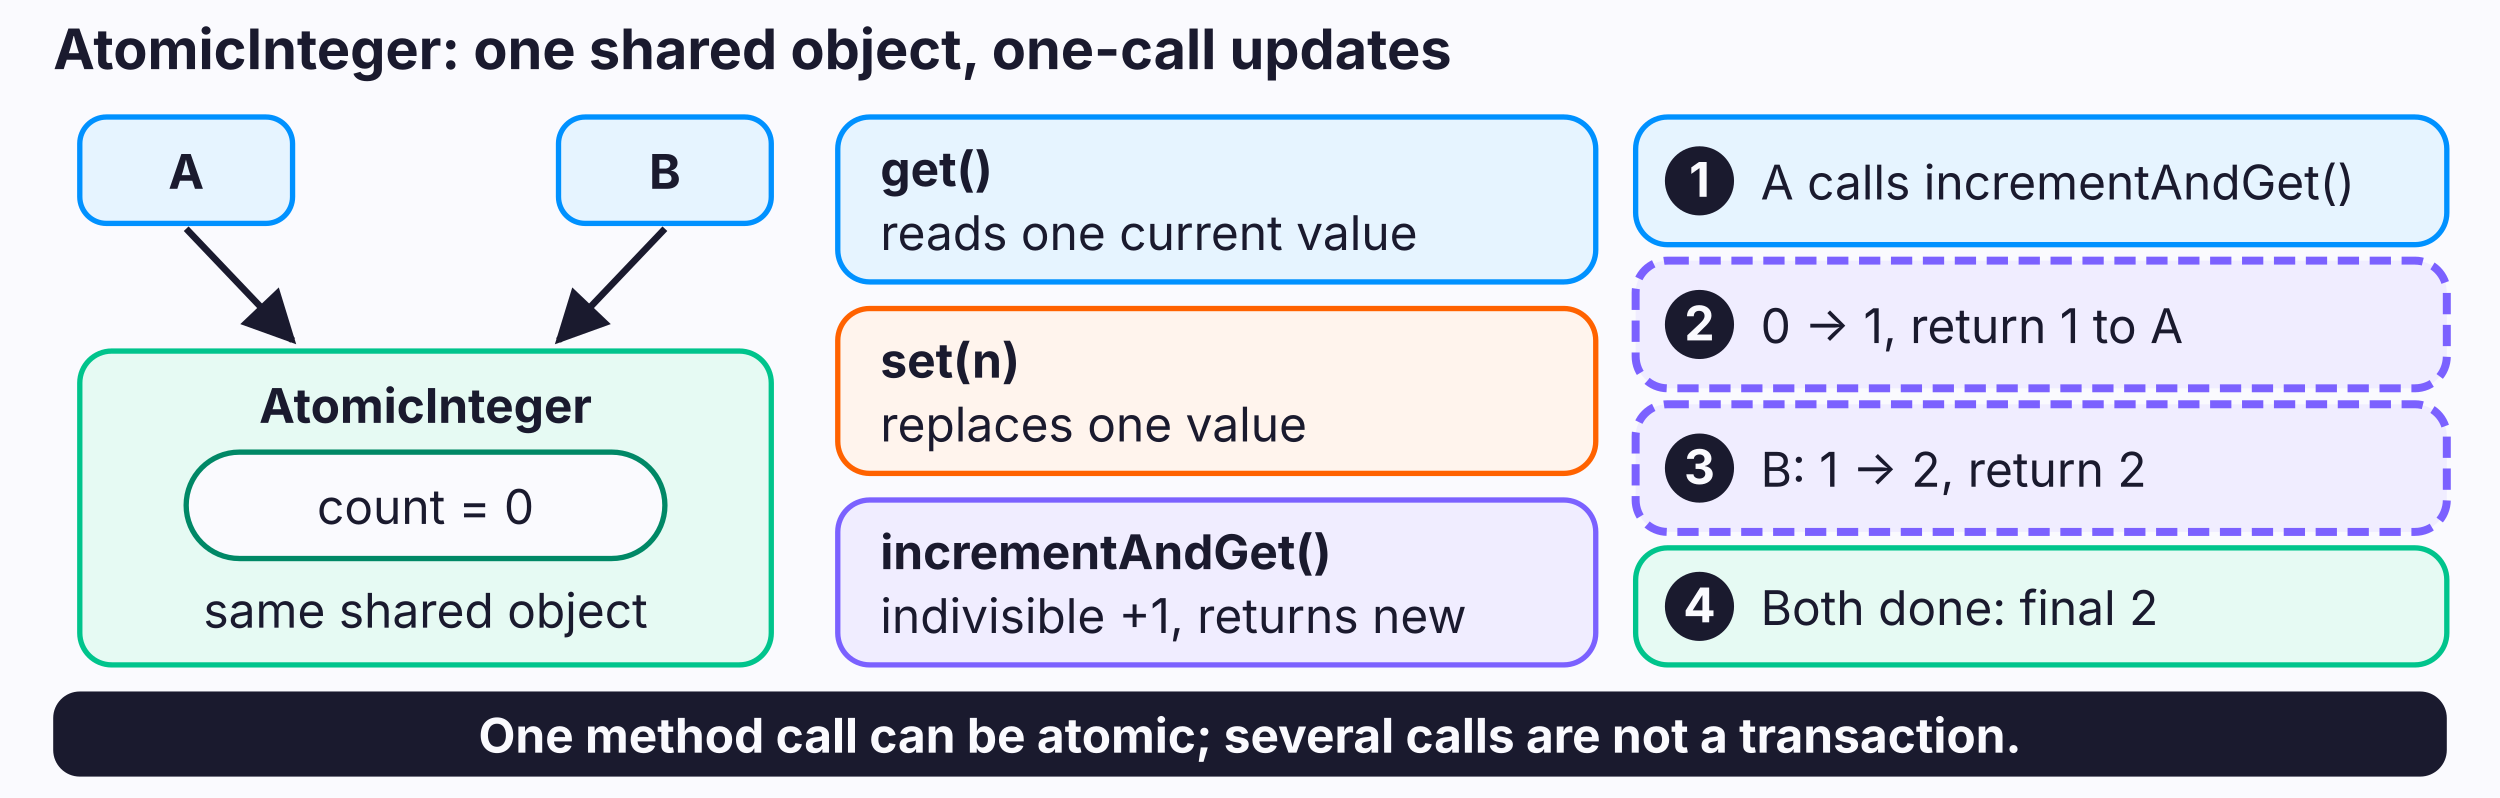
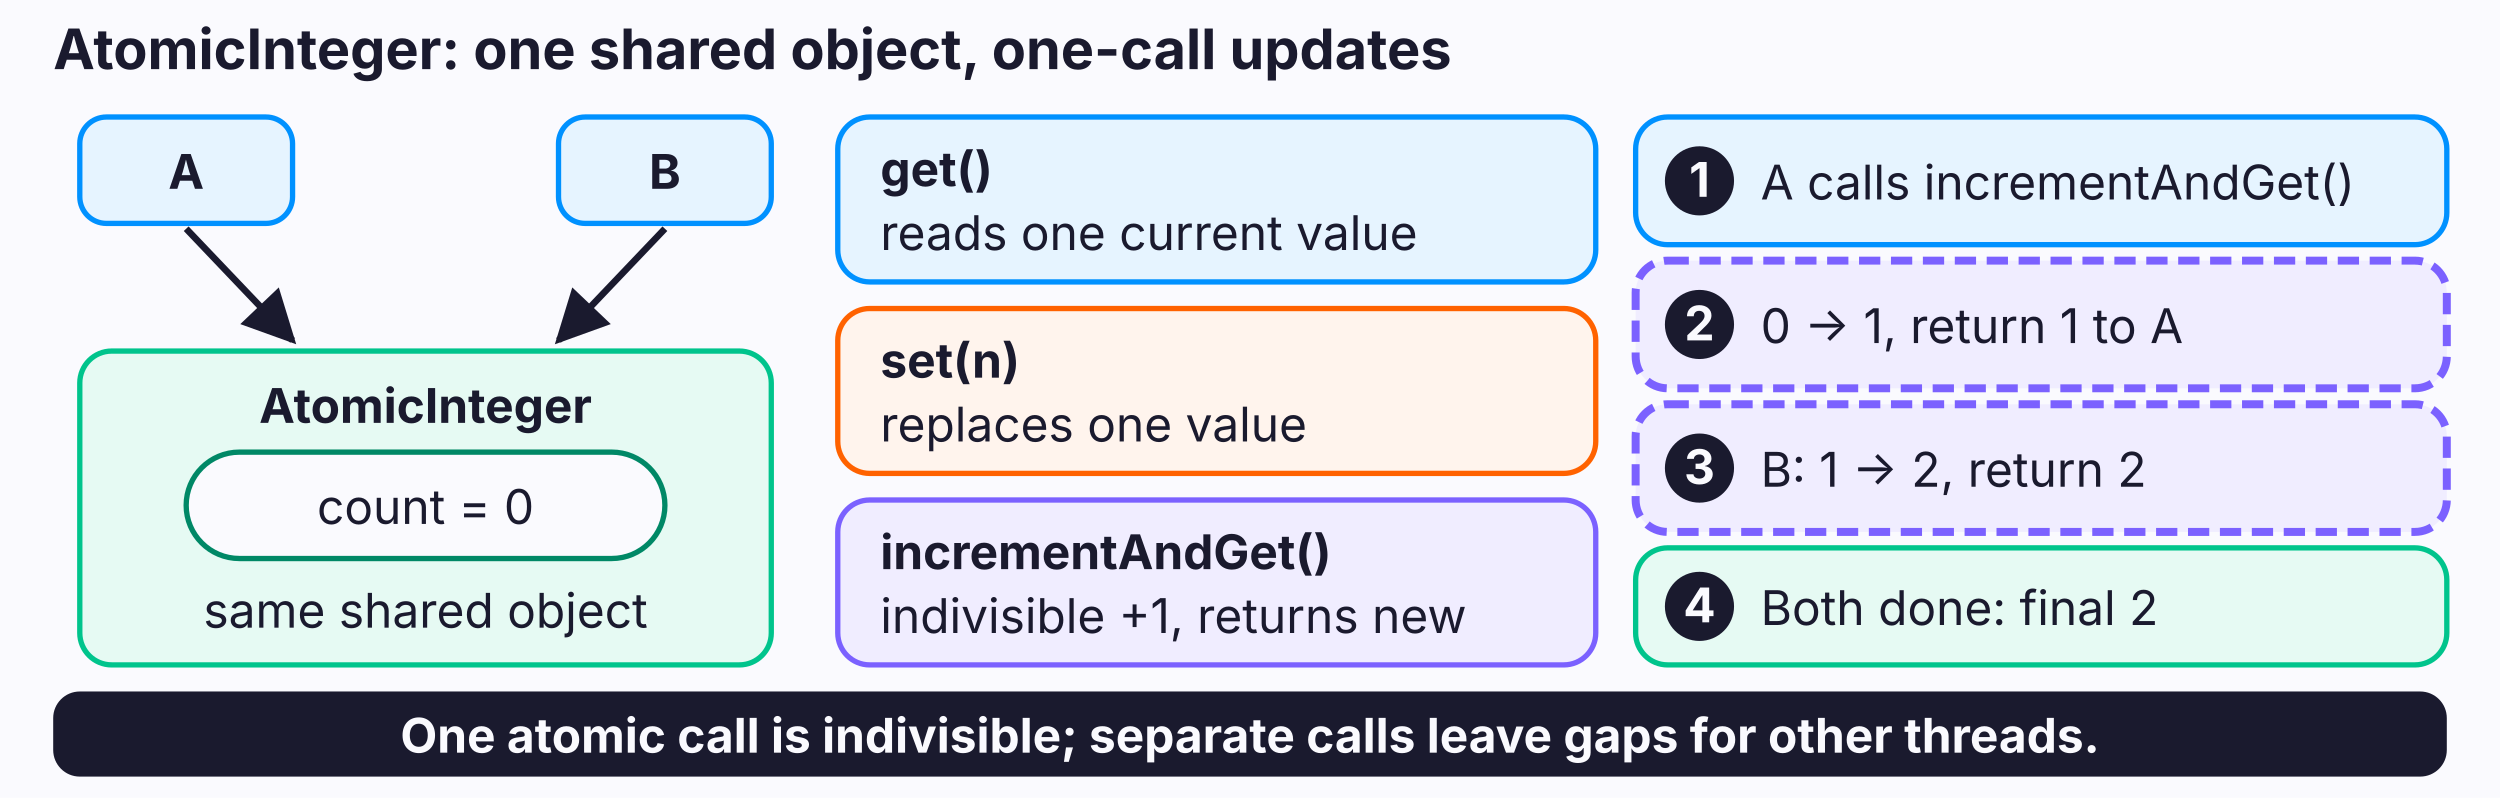
<svg xmlns="http://www.w3.org/2000/svg" viewBox="0 0 940 300" role="img" aria-label="Two threads A and B point to the same shared AtomicInteger holding count 0. Three API cards explain get, set and incrementAndGet, and a four-step trace shows each incrementAndGet call as one atomic step, taking the shared value from 0 to 1 and then 2." font-family="Inter,sans-serif">
  <defs>
    <marker id="atomic-parts-arrow-pjava02" viewBox="0 0 10 10" refX="9" refY="5" markerWidth="8" markerHeight="8" orient="auto">
      <path d="M0 0L10 5L0 10z" fill="#1A1A2E" />
    </marker>
  </defs>
  <rect width="940" height="300" fill="#FAFAFE" />
  <text x="20" y="26" font-size="21" font-weight="700" fill="#1A1A2E">AtomicInteger: one shared object, one-call updates</text>
  <rect x="30" y="44" width="80" height="40" rx="10" fill="#E6F4FF" stroke="#0091FF" stroke-width="2" />
  <text x="70" y="71" font-size="18" font-weight="700" text-anchor="middle" fill="#1A1A2E">A</text>
  <rect x="210" y="44" width="80" height="40" rx="10" fill="#E6F4FF" stroke="#0091FF" stroke-width="2" />
  <text x="250" y="71" font-size="18" font-weight="700" text-anchor="middle" fill="#1A1A2E">B</text>
  <path d="M70 86L110 128" stroke="#1A1A2E" stroke-width="2.5" fill="none" marker-end="url(#atomic-parts-arrow-pjava02)" />
  <path d="M250 86L210 128" stroke="#1A1A2E" stroke-width="2.5" fill="none" marker-end="url(#atomic-parts-arrow-pjava02)" />
  <rect x="30" y="132" width="260" height="118" rx="12" fill="#E6FAF3" stroke="#00C48C" stroke-width="2" />
  <text x="160" y="159" font-size="18" font-weight="700" text-anchor="middle" fill="#1A1A2E">AtomicInteger</text>
  <rect x="70" y="170" width="180" height="40" rx="20" fill="#FAFAFE" stroke="#008866" stroke-width="2" />
  <text x="160" y="197" font-size="18" text-anchor="middle" fill="#1A1A2E">count = 0</text>
  <text x="160" y="236" font-size="18" text-anchor="middle" fill="#1A1A2E">same shared object</text>
  <rect x="315" y="44" width="285" height="62" rx="12" fill="#E6F4FF" stroke="#0091FF" stroke-width="2" />
  <text x="331" y="70" font-size="18" font-weight="700" fill="#1A1A2E">get()</text>
  <text x="331" y="94" font-size="18" fill="#1A1A2E">reads one current value</text>
  <rect x="315" y="116" width="285" height="62" rx="12" fill="#FFF4ED" stroke="#FF6200" stroke-width="2" />
  <text x="331" y="142" font-size="18" font-weight="700" fill="#1A1A2E">set(n)</text>
  <text x="331" y="166" font-size="18" fill="#1A1A2E">replaces one value</text>
  <rect x="315" y="188" width="285" height="62" rx="12" fill="#F0EDFF" stroke="#7B61FF" stroke-width="2" />
  <text x="331" y="214" font-size="18" font-weight="700" fill="#1A1A2E">incrementAndGet()</text>
  <text x="331" y="238" font-size="18" fill="#1A1A2E">indivisible +1, returns new</text>
  <rect x="615" y="44" width="305" height="48" rx="12" fill="#E6F4FF" stroke="#0091FF" stroke-width="2" />
  <circle cx="639" cy="68" r="13" fill="#1A1A2E" />
  <text x="639" y="74" font-size="18" font-weight="700" text-anchor="middle" fill="#FAFAFE">1</text>
  <text x="662" y="75" font-size="18" fill="#1A1A2E">A calls incrementAndGet()</text>
  <rect x="615" y="98" width="305" height="48" rx="12" fill="#F0EDFF" stroke="#7B61FF" stroke-width="3" stroke-dasharray="8 4" />
  <circle cx="639" cy="122" r="13" fill="#1A1A2E" />
  <text x="639" y="128" font-size="18" font-weight="700" text-anchor="middle" fill="#FAFAFE">2</text>
  <text x="662" y="129" font-size="18" fill="#1A1A2E">0 → 1, return 1 to A</text>
  <rect x="615" y="152" width="305" height="48" rx="12" fill="#F0EDFF" stroke="#7B61FF" stroke-width="3" stroke-dasharray="8 4" />
  <circle cx="639" cy="176" r="13" fill="#1A1A2E" />
  <text x="639" y="182" font-size="18" font-weight="700" text-anchor="middle" fill="#FAFAFE">3</text>
  <text x="662" y="183" font-size="18" fill="#1A1A2E">B: 1 → 2, return 2</text>
  <rect x="615" y="206" width="305" height="44" rx="12" fill="#E6FAF3" stroke="#00C48C" stroke-width="2" />
  <circle cx="639" cy="228" r="13" fill="#1A1A2E" />
  <text x="639" y="234" font-size="18" font-weight="700" text-anchor="middle" fill="#FAFAFE">4</text>
  <text x="662" y="235" font-size="18" fill="#1A1A2E">Both done: final 2</text>
  <rect x="20" y="260" width="900" height="32" rx="10" fill="#1A1A2E" />
-   <text x="470" y="283" font-size="18" font-weight="700" text-anchor="middle" fill="#FAFAFE">One method call can be atomic; several calls are not a transaction.</text>
+   <text x="470" y="283" font-size="18" font-weight="700" text-anchor="middle" fill="#FAFAFE">One atomic call is indivisible; separate calls leave gaps for other threads.</text>
</svg>
